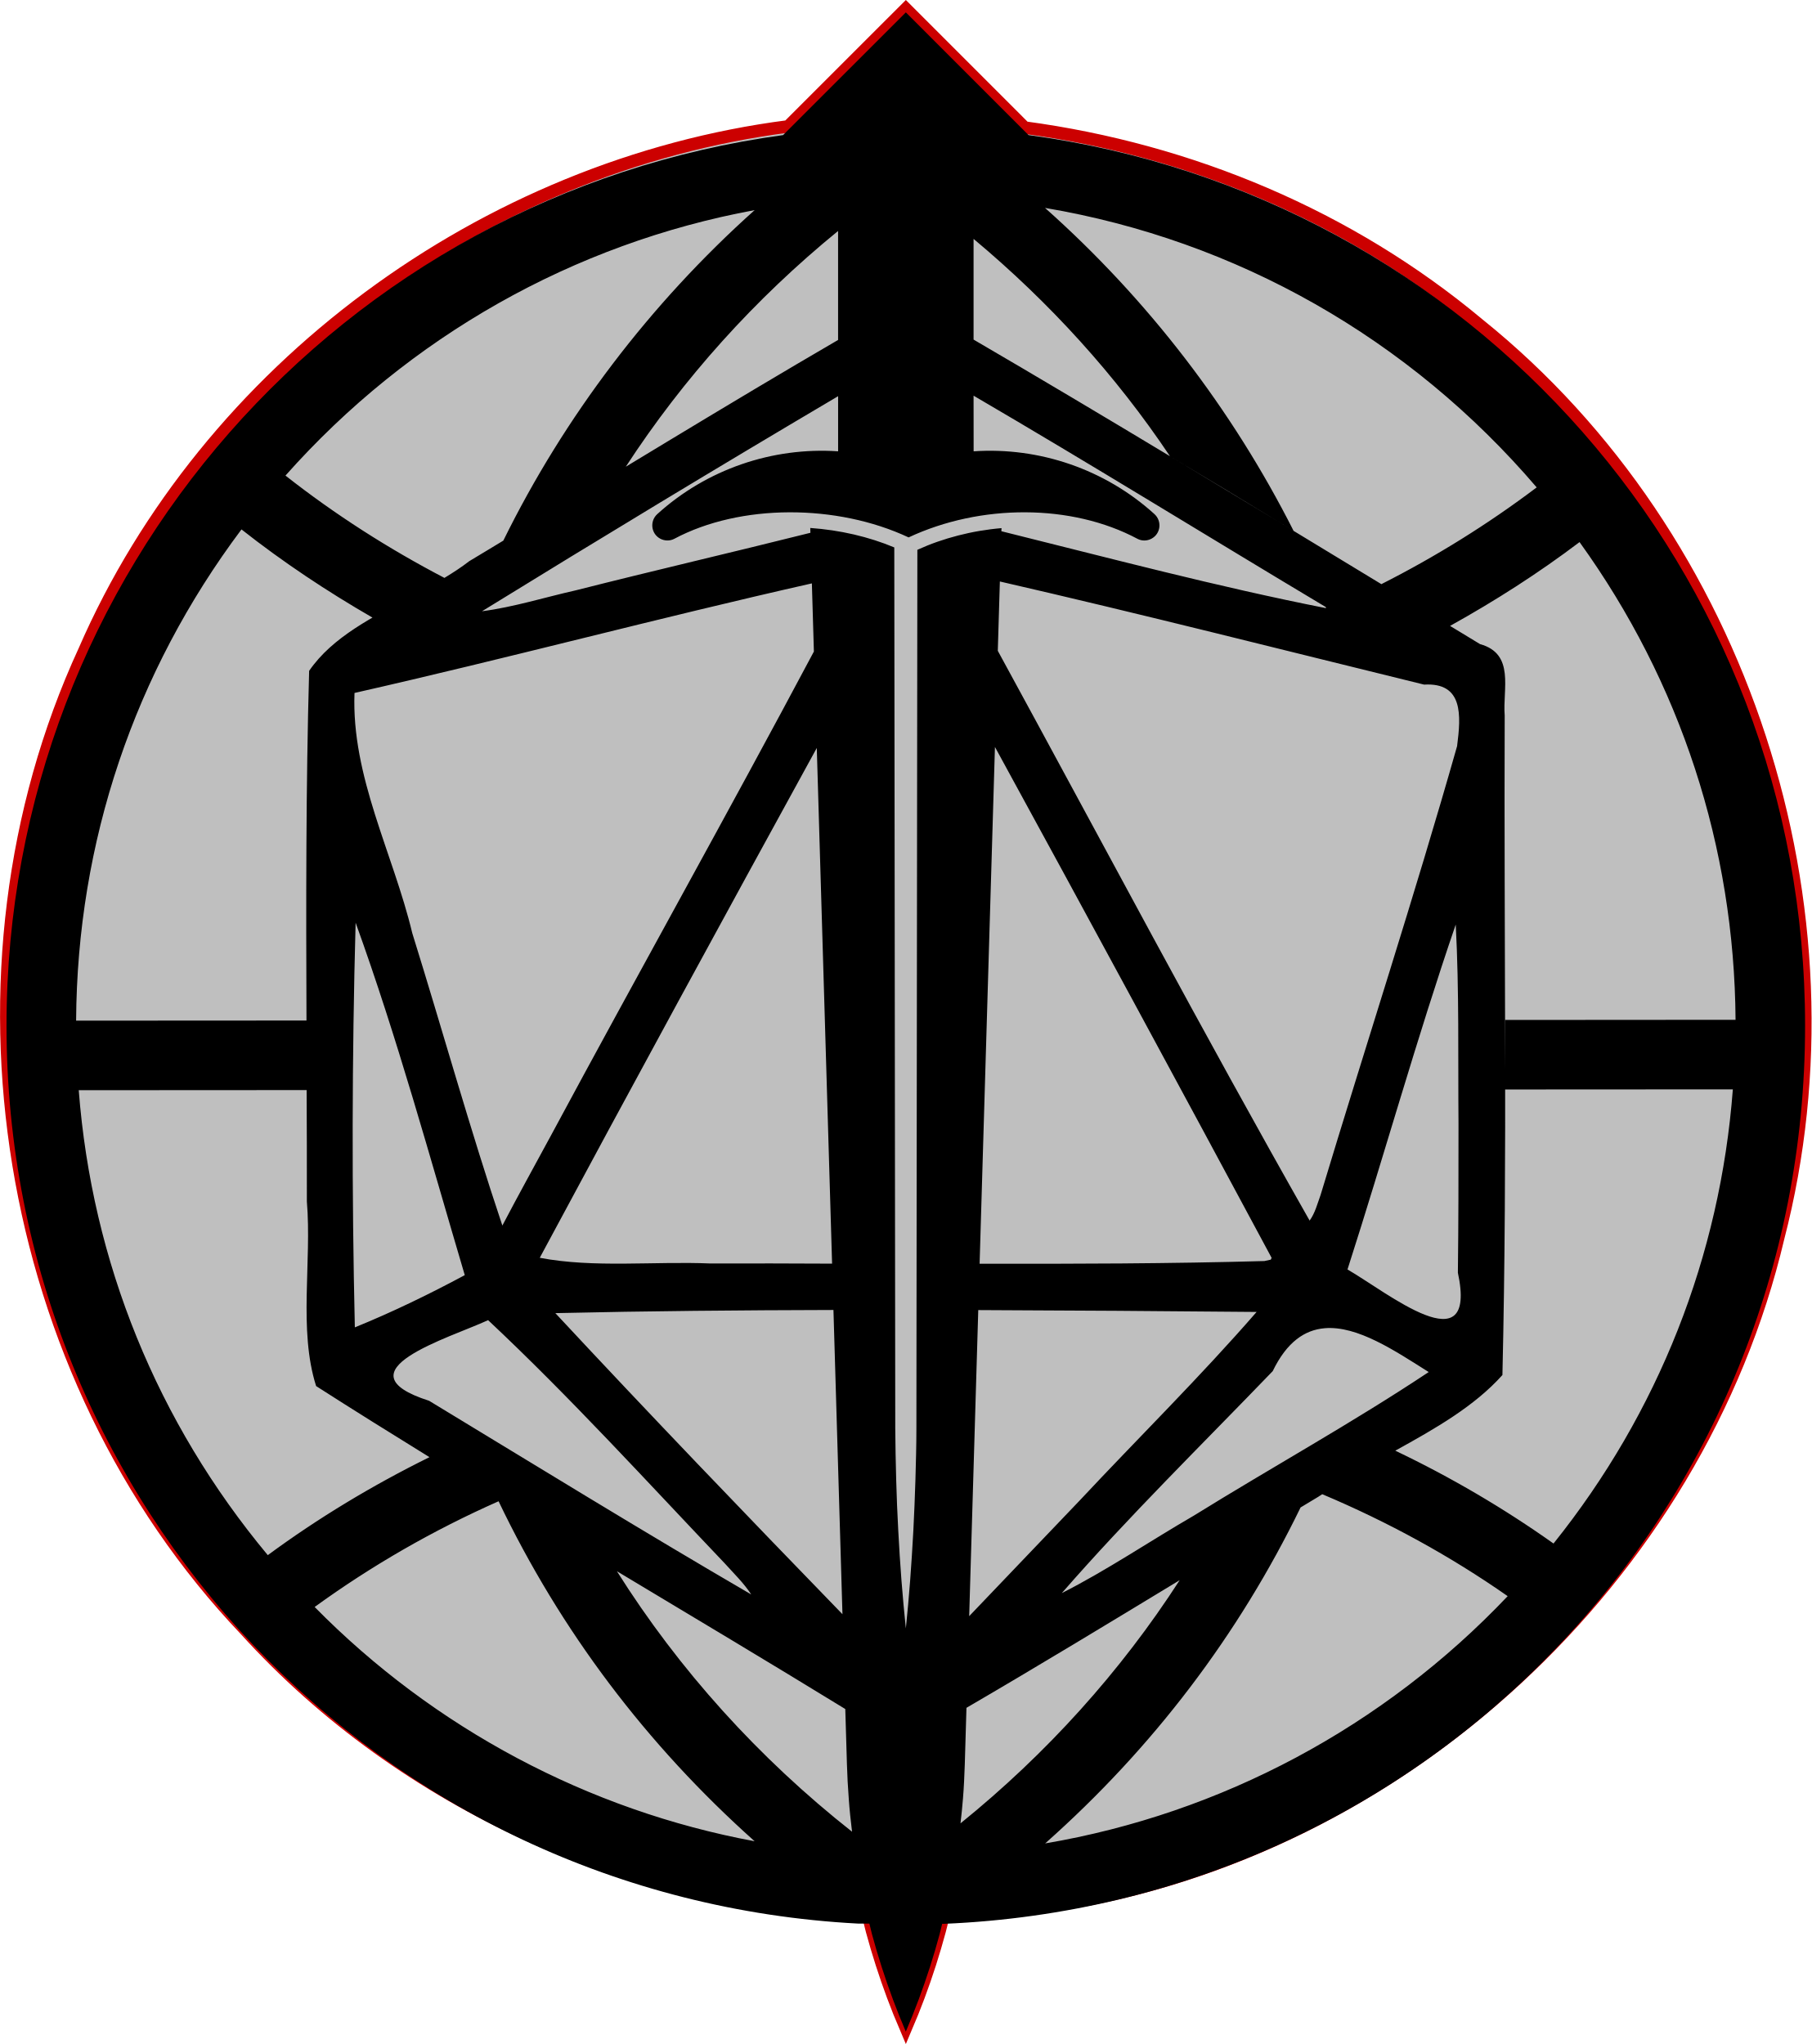
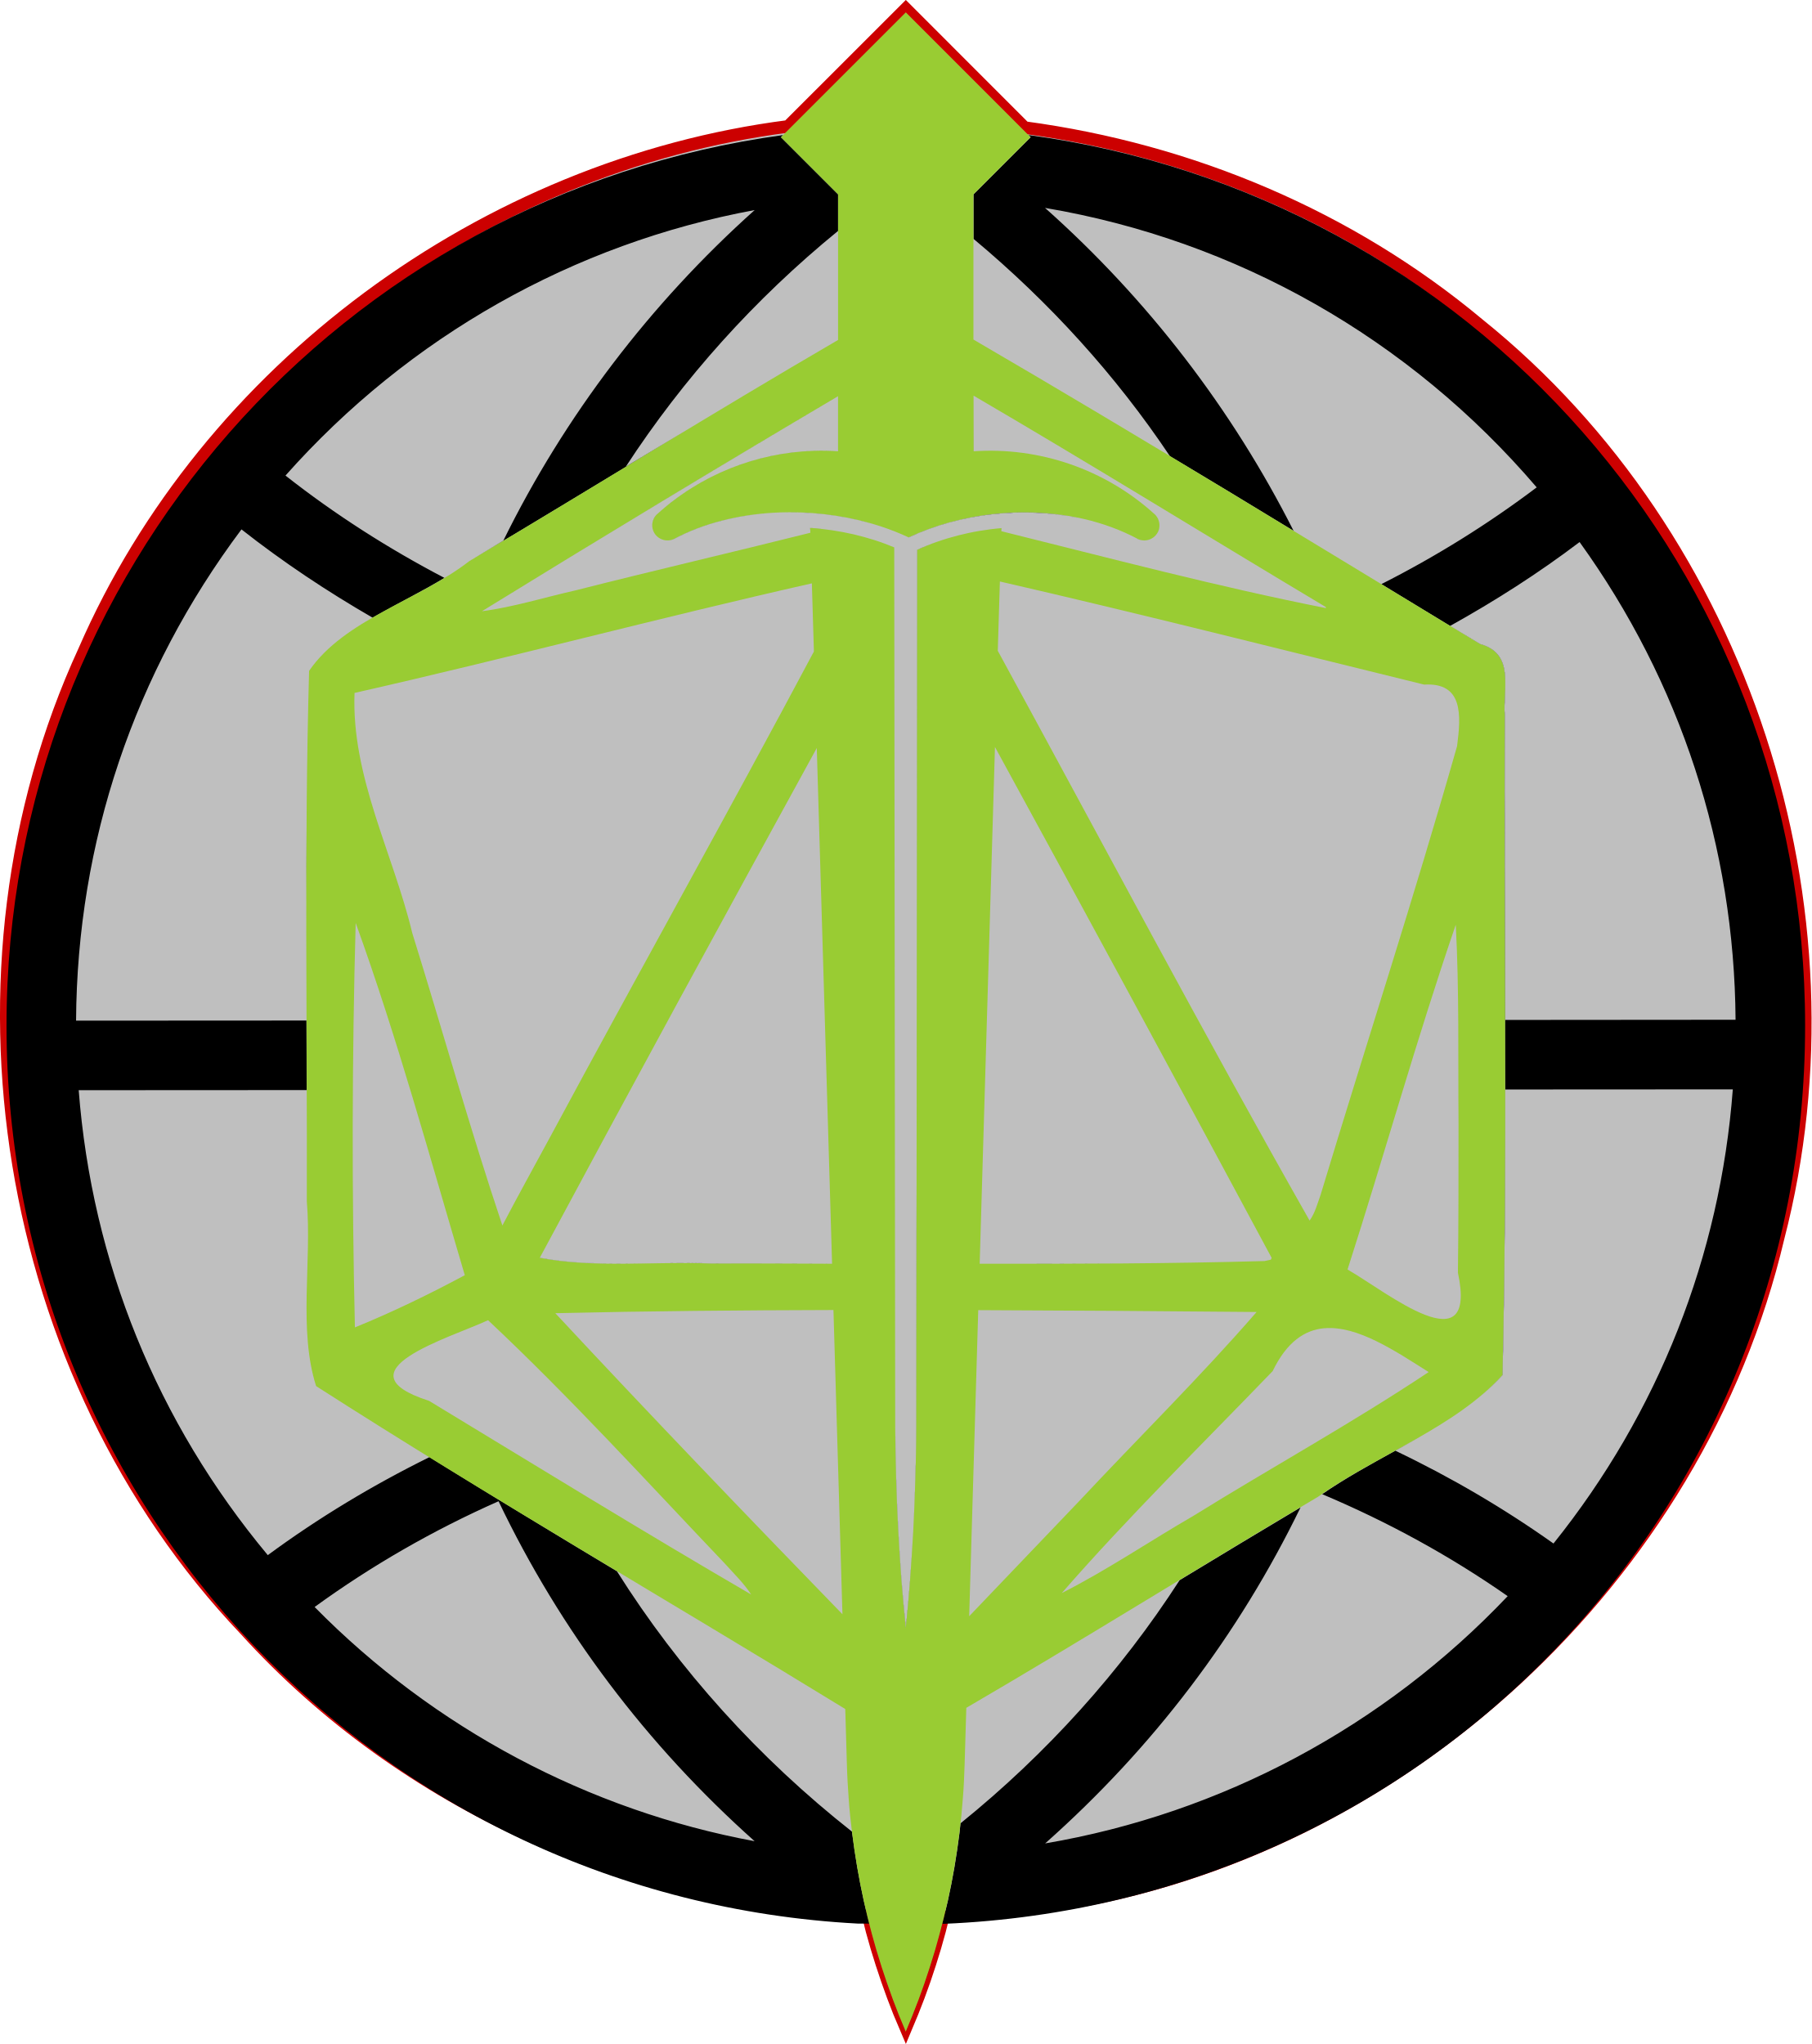
<svg xmlns="http://www.w3.org/2000/svg" width="30.217mm" height="34.097mm" viewBox="0 0 30.217 34.097" version="1.1" id="svg1">
  <defs id="defs1" />
  <g id="layer1" transform="translate(-89.95831,-131.4979)">
-     <g id="g2486" transform="matrix(0.2645833,0,0,0.2645833,1901.505,-37.43682)">
-       <path id="path2401" style="fill:#bfbfbf;stroke:#cc0000;stroke-width:0.789" d="m -6789.686,639.051 -7.414,7.412 c -19.135,2.456 -36.635,15.281 -44.367,33.049 -9.298,20.187 -5.172,45.624 10.154,61.75 9.995,11.028 24.501,17.42 39.275,18.063 0.073,0.295 0.137,0.593 0.217,0.887 0.188,0.698 0.394,1.391 0.615,2.08 0.221,0.689 0.458,1.372 0.711,2.051 0.253,0.679 0.523,1.352 0.809,2.02 0.285,-0.667 0.556,-1.341 0.809,-2.02 0.253,-0.679 0.49,-1.362 0.711,-2.051 0.221,-0.689 0.425,-1.382 0.613,-2.08 0.077,-0.283 0.14,-0.571 0.211,-0.855 2.361,-0.095 4.72,-0.338 7.055,-0.738 21.791,-3.318 40.537,-20.63 45.592,-42.082 5.375,-20.732 -2.161,-44.147 -18.889,-57.6 -8.139,-6.805 -18.172,-10.998 -28.617,-12.4 z" />
-       <path id="path2400" style="fill:#000000;fill-opacity:1;fill-rule:nonzero;stroke:none;stroke-width:0.114" d="m -6789.686,639.274 -7.738,7.736 c -27.821,3.783 -48.957,27.546 -48.957,56.15 0,30.196 23.549,55.016 53.66,56.611 v 0 l 0.736,0.002 c 0.056,0.22 0.103,0.441 0.162,0.66 0.188,0.698 0.394,1.391 0.615,2.08 0.221,0.689 0.458,1.372 0.711,2.051 0.253,0.679 0.523,1.352 0.809,2.02 0.285,-0.667 0.556,-1.341 0.809,-2.02 0.253,-0.679 0.49,-1.362 0.711,-2.051 0.221,-0.689 0.425,-1.382 0.613,-2.08 0.058,-0.214 0.103,-0.431 0.158,-0.646 h 0.119 c 30.459,-1.278 54.281,-26.103 54.281,-56.627 0,-28.717 -21.092,-52.384 -48.955,-56.15 z m 8.775,12.328 c 12.07,2.042 22.966,8.223 30.994,17.621 -3.084,2.327 -6.364,4.365 -9.791,6.1 -4.395,-2.672 -8.793,-5.341 -13.201,-7.992 1.167,0.701 2.337,1.399 3.502,2.104 1.39,0.84 2.776,1.685 4.164,2.527 -3.865,-7.647 -9.176,-14.583 -15.668,-20.359 z m -18.305,0.137 c -6.591,5.901 -11.989,13.006 -15.846,20.84 2.577,-1.545 5.149,-3.098 7.719,-4.656 3.629,-5.573 8.136,-10.584 13.385,-14.867 v 6.871 c -7.086,4.123 -14.069,8.436 -21.104,12.652 -0.717,0.43 -1.428,0.868 -2.147,1.295 -0.487,0.378 -1.019,0.723 -1.566,1.055 -3.521,-1.839 -6.886,-3.987 -10.021,-6.451 7.779,-8.763 18.172,-14.631 29.58,-16.738 z m 13.799,1.816 c 4.793,4.005 8.97,8.604 12.379,13.699 -4.113,-2.473 -8.234,-4.934 -12.379,-7.35 z m 0,9.885 c 7.454,4.353 14.796,8.899 22.205,13.328 l 0.012,0.068 c -6.868,-1.356 -13.657,-3.159 -20.465,-4.85 l 0.01,-0.195 c -0.465,0.039 -0.928,0.099 -1.385,0.176 -0.457,0.077 -0.908,0.175 -1.352,0.289 -0.445,0.114 -0.882,0.246 -1.31,0.396 -0.429,0.15 -0.849,0.32 -1.258,0.506 l -0.061,55.377 c 0,1.091 -0.031,2.178 -0.061,3.256 -0.03,1.078 -0.08,2.148 -0.131,3.205 -0.06,1.057 -0.122,2.102 -0.201,3.131 -0.08,1.029 -0.169,2.041 -0.272,3.033 -0.103,-0.992 -0.197,-2.005 -0.277,-3.033 -0.08,-1.029 -0.145,-2.074 -0.201,-3.131 -0.06,-1.057 -0.1,-2.127 -0.131,-3.205 -0.03,-1.078 -0.049,-2.165 -0.059,-3.256 l -0.061,-55.527 c -0.4,-0.168 -0.814,-0.321 -1.24,-0.457 -0.427,-0.136 -0.865,-0.258 -1.311,-0.361 -0.446,-0.103 -0.9,-0.189 -1.359,-0.258 -0.458,-0.068 -0.922,-0.119 -1.387,-0.152 l 0.01,0.305 c -4.914,1.232 -9.86,2.378 -14.771,3.623 -1.974,0.443 -3.929,1.063 -5.934,1.324 7.42,-4.573 14.921,-9.112 22.451,-13.559 v 3.475 c -4.152,-0.28 -8.289,1.138 -11.396,3.955 -0.49,0.444 -0.403,1.236 0.178,1.551 0.277,0.149 0.614,0.156 0.891,0.01 4.159,-2.217 10.242,-2.209 14.771,-0.088 4.529,-2.121 10.268,-2.13 14.426,0.088 0.278,0.148 0.615,0.141 0.891,-0.01 0.581,-0.314 0.668,-1.107 0.178,-1.551 -3.108,-2.818 -7.245,-4.235 -11.396,-3.955 z m -46.152,8.432 c 2.622,2.065 5.396,3.909 8.27,5.566 0.231,-0.134 0.456,-0.271 0.691,-0.4 0.603,-0.331 1.214,-0.654 1.824,-0.979 -2.485,1.322 -5.051,2.587 -6.519,4.73 -0.207,7.346 -0.195,14.697 -0.168,22.047 l -14.523,0.008 c 0.066,-11.268 3.665,-21.951 10.426,-30.973 z m 84.357,0.803 c 6.363,8.832 9.757,19.22 9.832,30.115 l -14.52,0.01 c 0,0.533 0,1.065 0,1.598 0,0.928 -0.01,1.857 -0.01,2.785 l 14.359,-0.008 c -0.799,10.519 -4.695,20.388 -11.305,28.635 -3.14,-2.227 -6.481,-4.186 -9.975,-5.854 2.508,-1.385 4.99,-2.796 6.754,-4.77 0.323,-13.855 0.086,-27.722 0.143,-41.582 -0.137,-1.668 0.665,-3.884 -1.553,-4.5 -0.63,-0.382 -1.26,-0.766 -1.891,-1.148 2.83,-1.573 5.566,-3.32 8.158,-5.281 z m -36.547,2.48 c 8.941,2.053 17.835,4.316 26.744,6.502 2.482,-0.148 2.329,1.946 2.08,3.879 -2.69,9.473 -5.758,18.861 -8.605,28.297 -0.202,0.549 -0.343,1.135 -0.691,1.617 -6.737,-11.871 -13.12,-23.941 -19.658,-35.924 z m -11.851,0.121 0.127,4.295 c -5.423,10.196 -11.072,20.28 -16.543,30.453 -1.033,1.911 -2.088,3.813 -3.096,5.738 -2.044,-6.095 -3.768,-12.298 -5.68,-18.438 -1.208,-5.038 -3.848,-9.861 -3.641,-15.141 9.638,-2.182 19.194,-4.734 28.832,-6.908 z m 11.541,10.312 c 5.855,10.713 11.667,21.452 17.441,32.209 l -0.051,0.115 -0.404,0.088 c -5.982,0.167 -11.967,0.18 -17.953,0.17 z m -11.232,0.062 0.965,32.514 c -2.553,-0.011 -5.106,-0.021 -7.658,-0.01 -3.562,-0.151 -7.359,0.295 -10.771,-0.359 5.765,-10.745 11.6,-21.453 17.465,-32.145 z m -29.072,11.018 c 2.635,7.283 4.68,14.792 6.881,22.221 -2.25,1.207 -4.564,2.331 -6.93,3.293 -0.196,-8.499 -0.184,-17.016 0.049,-25.514 z m 69.353,0.115 c 0.221,4.186 0.139,8.382 0.174,12.572 0,3.127 0,6.254 -0.039,9.381 1.265,5.924 -4.471,1.225 -6.959,-0.205 2.326,-7.233 4.36,-14.562 6.824,-21.748 z m -72.441,10.438 c 0.01,2.339 0.02,4.677 0.014,7.016 0.32,3.816 -0.543,8.102 0.584,11.646 2.366,1.518 4.754,3.004 7.146,4.482 -3.581,1.768 -7.002,3.826 -10.193,6.178 -6.978,-8.384 -11.085,-18.487 -11.918,-29.314 z m 33.211,13.863 0.568,19.182 c -6.087,-6.276 -12.144,-12.582 -18.1,-18.982 5.841,-0.135 11.686,-0.184 17.531,-0.199 z m 9.129,0.008 c 5.85,0.023 11.7,0.06 17.547,0.117 -3.561,4.1 -7.443,7.921 -11.154,11.889 -2.321,2.43 -4.643,4.861 -6.965,7.291 z m -30.9,0.635 c 5.199,4.878 10.003,10.17 14.918,15.334 0.574,0.638 1.198,1.239 1.67,1.961 -6.825,-3.973 -13.554,-8.115 -20.307,-12.211 -5.837,-1.87 1.284,-3.957 3.719,-5.084 z m 52.734,0.508 c 2.076,-0.177 4.462,1.44 6.562,2.764 -4.817,3.205 -9.896,6.006 -14.814,9.057 -2.776,1.608 -5.46,3.432 -8.316,4.881 4.205,-4.824 8.838,-9.365 13.297,-13.996 0.892,-1.847 2.026,-2.599 3.271,-2.705 z m -0.15,10.465 c 4.123,1.737 8.052,3.884 11.691,6.428 -7.813,8.239 -18.053,13.703 -29.158,15.59 6.803,-6.034 12.196,-13.15 16.102,-21.182 0.371,-0.22 0.738,-0.449 1.109,-0.668 0.082,-0.059 0.172,-0.11 0.256,-0.168 z m -51.924,0.445 c 3.899,8.149 9.319,15.346 16.141,21.436 -10.472,-1.944 -20.204,-7.115 -27.736,-14.77 3.595,-2.611 7.489,-4.849 11.596,-6.666 z m 7.461,4.412 c 4.805,2.886 9.62,5.757 14.396,8.688 l 0.104,3.479 c 0.02,0.725 0.06,1.45 0.115,2.172 0.048,0.697 0.122,1.391 0.207,2.084 -5.88,-4.636 -10.904,-10.2 -14.822,-16.422 z m 35.475,0.566 c -3.715,5.757 -8.384,10.937 -13.816,15.33 0.058,-0.519 0.117,-1.038 0.156,-1.559 0.06,-0.722 0.09,-1.447 0.115,-2.172 l 0.105,-3.553 c 4.51,-2.629 8.974,-5.338 13.44,-8.047 z" />
+     <g id="g2">
+       <path id="path2401" style="fill:#bfbfbf;stroke:#cc0000;stroke-width:0.209" d="m 105.067,131.645 -1.962,1.961 c -5.063,0.65 -9.693,4.043 -11.739,8.744 -2.46,5.341 -1.368,12.071 2.687,16.338 2.644,2.918 6.483,4.609 10.392,4.779 0.019,0.078 0.036,0.157 0.057,0.235 0.05,0.185 0.104,0.368 0.163,0.55 0.059,0.182 0.121,0.363 0.188,0.543 0.067,0.18 0.138,0.358 0.214,0.534 0.075,-0.177 0.147,-0.355 0.214,-0.534 0.067,-0.18 0.13,-0.36 0.188,-0.543 0.059,-0.182 0.113,-0.366 0.162,-0.55 0.02,-0.075 0.037,-0.151 0.056,-0.226 0.625,-0.025 1.249,-0.089 1.867,-0.195 5.765,-0.878 10.726,-5.458 12.063,-11.134 1.422,-5.485 -0.572,-11.681 -4.998,-15.24 -2.154,-1.8 -4.808,-2.91 -7.572,-3.281 z" />
+       <path id="path2400" style="fill:#000000;fill-opacity:1;fill-rule:nonzero;stroke:none;stroke-width:0.03" d="M 105.067 131.705 L 103.02 133.751 C 95.659 134.752 90.067 141.039 90.067 148.607 C 90.067 156.597 96.297 163.164 104.264 163.586 L 104.459 163.586 C 104.474 163.644 104.486 163.703 104.502 163.761 C 104.552 163.946 104.606 164.129 104.665 164.311 C 104.665 164.312 104.665 164.312 104.665 164.312 C 104.607 164.13 104.552 163.946 104.503 163.761 C 104.453 163.576 104.408 163.391 104.366 163.204 C 104.325 163.017 104.288 162.83 104.256 162.642 C 104.224 162.453 104.196 162.263 104.172 162.073 C 104.171 162.067 104.171 162.06 104.17 162.053 C 102.614 160.827 101.285 159.354 100.248 157.708 C 99.202 157.08 98.159 156.447 97.122 155.805 C 96.174 156.273 95.269 156.818 94.425 157.44 C 92.578 155.222 91.492 152.549 91.271 149.684 L 95.073 149.682 C 95.072 149.295 95.072 148.908 95.07 148.522 L 91.227 148.524 C 91.245 145.542 92.197 142.716 93.986 140.329 C 94.68 140.875 95.414 141.363 96.174 141.802 C 96.213 141.779 96.251 141.757 96.29 141.734 C 96.278 141.741 96.266 141.749 96.254 141.756 C 96.624 141.547 97.014 141.355 97.371 141.138 C 96.44 140.651 95.549 140.083 94.72 139.431 C 96.778 137.112 99.528 135.56 102.546 135.002 C 100.802 136.563 99.374 138.443 98.354 140.516 C 98.164 140.63 97.976 140.746 97.786 140.859 C 97.657 140.959 97.516 141.05 97.371 141.138 C 97.516 141.05 97.657 140.959 97.786 140.859 C 99.017 140.127 100.24 139.38 101.467 138.639 C 101.111 138.854 100.753 139.067 100.397 139.282 C 101.357 137.809 102.549 136.483 103.937 135.35 L 103.937 134.74 L 102.984 133.787 L 105.067 131.705 z M 101.467 138.639 C 102.288 138.144 103.109 137.65 103.937 137.168 C 103.109 137.65 102.288 138.144 101.467 138.639 z M 96.254 141.756 C 96.147 141.816 96.042 141.878 95.94 141.943 C 96.042 141.878 96.147 141.816 96.254 141.756 z M 95.94 141.943 C 95.896 141.971 95.854 142.001 95.812 142.031 C 95.854 142.001 95.896 141.971 95.94 141.943 z M 95.812 142.031 C 95.716 142.096 95.625 142.167 95.538 142.24 C 95.625 142.167 95.716 142.096 95.812 142.031 z M 95.538 142.24 C 95.49 142.28 95.441 142.319 95.397 142.362 C 95.441 142.319 95.49 142.28 95.538 142.24 z M 95.397 142.362 C 95.377 142.381 95.358 142.4 95.339 142.42 C 95.358 142.4 95.377 142.381 95.397 142.362 z M 95.339 142.42 C 95.258 142.504 95.181 142.592 95.115 142.688 C 95.181 142.592 95.258 142.504 95.339 142.42 z M 104.665 164.312 C 104.724 164.494 104.786 164.675 104.853 164.854 C 104.92 165.033 104.991 165.211 105.067 165.388 C 104.991 165.212 104.92 165.033 104.854 164.854 C 104.787 164.674 104.724 164.494 104.665 164.312 z M 105.067 165.388 C 105.067 165.388 105.067 165.388 105.067 165.388 C 105.067 165.389 105.067 165.389 105.067 165.389 C 105.143 165.212 105.214 165.034 105.281 164.854 C 105.348 164.674 105.411 164.494 105.47 164.312 C 105.528 164.13 105.582 163.946 105.632 163.761 C 105.647 163.704 105.659 163.647 105.674 163.59 L 105.673 163.59 C 105.659 163.647 105.647 163.704 105.631 163.761 C 105.582 163.946 105.527 164.129 105.469 164.311 C 105.411 164.494 105.348 164.674 105.281 164.854 C 105.214 165.033 105.142 165.211 105.067 165.388 z M 105.674 163.59 L 105.705 163.59 C 113.763 163.252 120.067 156.684 120.067 148.607 C 120.067 141.01 114.486 134.747 107.114 133.751 L 107.15 133.787 L 106.197 134.74 L 106.197 135.483 C 107.465 136.542 108.57 137.759 109.472 139.107 C 109.507 139.128 109.542 139.149 109.577 139.17 C 109.863 139.342 110.148 139.512 110.433 139.684 C 110.801 139.906 111.167 140.13 111.535 140.353 C 110.512 138.329 109.107 136.494 107.389 134.966 C 110.583 135.506 113.466 137.142 115.59 139.628 C 114.774 140.244 113.906 140.783 112.999 141.242 C 113.381 141.474 113.764 141.707 114.146 141.939 C 114.894 141.523 115.618 141.061 116.303 140.542 L 116.306 140.541 C 117.989 142.878 118.887 145.627 118.907 148.509 L 115.065 148.512 C 115.061 146.819 115.051 145.126 115.058 143.434 C 115.022 142.992 115.234 142.405 114.647 142.242 C 114.48 142.141 114.313 142.04 114.146 141.939 C 114.146 141.939 114.145 141.939 114.145 141.939 C 114.312 142.04 114.478 142.142 114.645 142.243 C 115.232 142.406 115.02 142.992 115.056 143.434 C 115.048 145.508 115.062 147.584 115.062 149.659 C 115.062 149.418 115.065 149.176 115.065 148.935 L 115.065 148.568 C 115.066 148.936 115.064 149.304 115.064 149.672 L 118.861 149.67 C 118.65 152.453 117.619 155.064 115.87 157.246 C 115.04 156.657 114.156 156.139 113.232 155.698 C 112.812 155.93 112.391 156.161 112.012 156.423 C 113.103 156.883 114.143 157.451 115.106 158.124 C 113.039 160.304 110.329 161.749 107.391 162.249 C 109.191 160.652 110.618 158.769 111.651 156.644 C 110.977 157.045 110.305 157.451 109.634 157.858 C 108.651 159.381 107.416 160.752 105.979 161.914 C 105.973 161.967 105.969 162.02 105.963 162.073 C 105.939 162.263 105.911 162.453 105.879 162.642 C 105.847 162.83 105.81 163.017 105.769 163.204 C 105.74 163.333 105.706 163.462 105.674 163.59 z M 113.232 155.698 C 113.377 155.618 113.52 155.537 113.662 155.455 C 113.52 155.537 113.376 155.617 113.231 155.697 C 113.232 155.698 113.232 155.698 113.232 155.698 z M 113.662 155.455 C 113.701 155.432 113.739 155.41 113.778 155.387 C 113.739 155.41 113.701 155.432 113.662 155.455 z M 113.778 155.387 C 113.893 155.319 114.006 155.248 114.117 155.176 C 114.006 155.248 113.893 155.319 113.778 155.387 z M 114.117 155.176 C 114.157 155.149 114.198 155.123 114.238 155.095 C 114.198 155.123 114.157 155.149 114.117 155.176 z M 114.238 155.095 C 114.348 155.021 114.452 154.942 114.554 154.862 C 114.452 154.942 114.348 155.021 114.238 155.095 z M 114.554 154.862 C 114.588 154.835 114.623 154.809 114.656 154.782 C 114.623 154.809 114.588 154.835 114.554 154.862 z M 114.656 154.782 C 114.786 154.673 114.91 154.559 115.02 154.436 C 115.057 152.848 115.065 151.26 115.064 149.672 L 115.062 149.672 C 115.062 151.26 115.055 152.848 115.018 154.436 C 114.908 154.559 114.785 154.673 114.656 154.782 z M 109.577 139.17 C 110.686 139.837 111.792 140.508 112.897 141.181 C 111.792 140.508 110.686 139.837 109.577 139.17 z M 109.472 139.107 C 108.426 138.478 107.377 137.852 106.322 137.237 C 107.377 137.852 108.426 138.478 109.472 139.107 z M 106.322 137.237 C 106.28 137.212 106.239 137.187 106.197 137.163 L 106.197 137.163 C 106.239 137.188 106.28 137.212 106.322 137.237 z M 106.197 138.098 L 106.198 139.026 C 106.198 139.026 106.198 139.026 106.199 139.026 L 106.197 138.098 z M 106.199 139.026 C 106.748 138.989 107.296 139.064 107.81 139.242 C 107.296 139.064 106.748 138.989 106.199 139.026 z M 103.938 138.107 C 101.946 139.283 99.962 140.484 97.999 141.694 C 99.962 140.484 101.946 139.284 103.938 138.107 L 103.938 139.026 C 103.939 139.026 103.939 139.026 103.939 139.026 L 103.939 138.107 C 103.939 138.107 103.938 138.107 103.938 138.107 z M 97.999 141.694 C 98.529 141.625 99.046 141.461 99.568 141.344 C 99.046 141.461 98.529 141.625 97.999 141.694 z M 103.527 139.019 C 102.57 139.051 101.643 139.42 100.924 140.073 C 101.744 139.329 102.835 138.954 103.932 139.026 C 103.797 139.017 103.661 139.014 103.527 139.019 z M 100.924 140.073 C 100.923 140.073 100.923 140.072 100.923 140.073 C 100.858 140.131 100.832 140.213 100.841 140.291 C 100.832 140.213 100.859 140.131 100.924 140.073 z M 103.123 140.044 C 102.433 140.046 101.756 140.192 101.206 140.485 C 101.142 140.519 101.068 140.517 101.001 140.491 C 101.068 140.517 101.142 140.519 101.206 140.486 C 102.169 139.973 103.521 139.91 104.647 140.278 C 104.164 140.12 103.64 140.042 103.123 140.044 z M 107.059 140.044 C 106.392 140.041 105.713 140.182 105.114 140.462 C 105.114 140.462 105.114 140.463 105.114 140.463 C 105.987 140.054 107.029 139.945 107.956 140.141 C 107.665 140.08 107.364 140.045 107.059 140.044 z M 109.213 140.073 C 109.246 140.102 109.269 140.137 109.282 140.174 C 109.268 140.137 109.246 140.102 109.214 140.073 C 109.214 140.072 109.214 140.073 109.213 140.073 z M 109.282 140.174 C 109.31 140.249 109.3 140.334 109.257 140.4 C 109.301 140.334 109.31 140.25 109.282 140.174 z M 103.473 140.305 L 103.476 140.385 C 103.477 140.385 103.477 140.385 103.477 140.385 L 103.474 140.305 C 103.583 140.313 103.692 140.326 103.8 140.341 C 103.692 140.326 103.583 140.312 103.473 140.305 z M 106.663 140.308 L 106.661 140.359 L 106.664 140.308 C 106.663 140.308 106.663 140.308 106.663 140.308 z M 106.661 140.359 C 108.462 140.807 110.258 141.284 112.075 141.643 C 110.258 141.284 108.462 140.807 106.661 140.359 z M 109.166 140.483 C 109.093 140.523 109.004 140.525 108.931 140.485 C 108.931 140.486 108.931 140.486 108.931 140.486 C 109.005 140.525 109.094 140.523 109.166 140.483 z M 105.592 140.536 C 105.478 140.575 105.367 140.62 105.259 140.669 L 105.243 155.321 C 105.243 155.61 105.235 155.898 105.227 156.183 C 105.219 156.468 105.206 156.751 105.193 157.031 C 105.177 157.31 105.16 157.587 105.139 157.859 C 105.118 158.129 105.095 158.395 105.068 158.656 C 105.068 158.658 105.068 158.66 105.069 158.662 C 105.096 158.399 105.119 158.131 105.14 157.859 C 105.161 157.587 105.177 157.31 105.193 157.031 C 105.206 156.751 105.22 156.468 105.228 156.183 C 105.236 155.898 105.244 155.61 105.244 155.321 L 105.26 140.669 C 105.368 140.62 105.48 140.575 105.593 140.536 C 105.593 140.536 105.592 140.536 105.592 140.536 z M 105.068 158.656 C 105.041 158.395 105.016 158.129 104.995 157.859 C 104.974 157.587 104.957 157.31 104.942 157.031 C 104.926 156.751 104.915 156.468 104.907 156.183 C 104.899 155.898 104.894 155.61 104.891 155.321 L 104.875 140.63 C 104.875 140.63 104.875 140.63 104.875 140.63 L 104.891 155.321 C 104.893 155.61 104.898 155.898 104.906 156.183 C 104.914 156.468 104.925 156.751 104.941 157.031 C 104.956 157.31 104.973 157.587 104.994 157.859 C 105.015 158.131 105.04 158.399 105.067 158.662 C 105.068 158.66 105.068 158.658 105.068 158.656 z M 95.115 142.692 C 95.09 143.571 95.079 144.451 95.073 145.331 C 95.079 144.451 95.09 143.571 95.115 142.692 z M 95.073 145.331 C 95.07 145.733 95.07 146.135 95.07 146.538 C 95.07 146.135 95.071 145.733 95.073 145.331 z M 95.07 146.538 C 95.069 147.156 95.068 147.774 95.07 148.391 C 95.068 147.773 95.069 147.156 95.07 146.538 z M 95.884 143.576 C 95.913 143.919 95.98 144.255 96.068 144.588 C 95.98 144.255 95.913 143.919 95.884 143.576 z M 95.89 146.89 C 95.859 148.014 95.843 149.14 95.841 150.265 C 95.843 149.14 95.859 148.014 95.89 146.89 z M 95.841 150.265 C 95.839 151.391 95.851 152.516 95.877 153.64 C 95.851 152.516 95.839 151.391 95.841 150.265 z M 98.961 152.479 C 98.961 152.479 98.961 152.479 98.961 152.48 C 99.635 152.609 100.365 152.575 101.085 152.567 C 100.366 152.575 99.635 152.608 98.961 152.479 z M 101.095 152.567 C 101.336 152.564 101.575 152.565 101.811 152.575 C 102.486 152.572 103.162 152.574 103.837 152.577 C 103.162 152.574 102.486 152.571 101.811 152.574 C 101.575 152.564 101.336 152.564 101.095 152.567 z M 108.673 152.574 C 107.882 152.58 107.09 152.58 106.298 152.579 L 106.298 152.579 C 107.09 152.581 107.882 152.58 108.673 152.574 z M 111.811 153.709 C 111.733 153.74 111.657 153.782 111.584 153.839 C 111.657 153.782 111.733 153.74 111.811 153.709 z M 111.584 153.839 C 111.512 153.896 111.442 153.968 111.375 154.056 C 111.442 153.968 111.512 153.896 111.584 153.839 z M 96.666 154.209 C 96.596 154.269 96.547 154.331 96.529 154.394 C 96.547 154.331 96.596 154.269 96.666 154.209 z M 96.529 154.394 C 96.512 154.456 96.525 154.52 96.578 154.583 C 96.525 154.52 96.512 154.456 96.529 154.394 z M 98.274 156.541 C 99.306 158.697 100.74 160.601 102.545 162.212 C 99.774 161.698 97.199 160.33 95.206 158.305 C 96.157 157.614 97.188 157.021 98.274 156.541 z M 109.614 157.87 C 108.44 158.583 107.265 159.295 106.078 159.987 C 107.265 159.295 108.44 158.583 109.614 157.87 z " />
+       <path id="path1" style="fill:#99cc33;fill-opacity:1;stroke-width:0.209" d="m 105.067,131.704 -2.083,2.083 0.953,0.953 v 2.429 c -2.066,1.202 -4.097,2.468 -6.152,3.69 -0.834,0.648 -2.085,0.974 -2.671,1.83 -0.083,2.949 -0.03,5.9 -0.038,8.85 0.085,1.01 -0.144,2.144 0.155,3.081 2.9,1.861 5.888,3.585 8.826,5.387 l 0.027,0.92 c 0.005,0.192 0.016,0.384 0.03,0.575 0.013,0.191 0.033,0.382 0.057,0.572 0.024,0.19 0.052,0.379 0.084,0.568 0.032,0.188 0.069,0.376 0.11,0.563 0.041,0.187 0.086,0.372 0.136,0.557 0.05,0.185 0.104,0.368 0.163,0.55 0.059,0.182 0.121,0.363 0.188,0.543 0.067,0.18 0.138,0.358 0.214,0.534 0.075,-0.177 0.147,-0.355 0.214,-0.534 0.067,-0.18 0.13,-0.36 0.188,-0.543 0.059,-0.182 0.113,-0.366 0.162,-0.55 0.05,-0.185 0.096,-0.37 0.137,-0.557 0.041,-0.187 0.078,-0.374 0.11,-0.563 0.032,-0.188 0.06,-0.378 0.084,-0.568 0.024,-0.19 0.043,-0.38 0.057,-0.572 0.016,-0.191 0.024,-0.383 0.03,-0.575 l 0.028,-0.94 c 1.969,-1.148 3.903,-2.36 5.866,-3.52 0.986,-0.702 2.296,-1.16 3.076,-2.032 0.086,-3.666 0.023,-7.335 0.038,-11.002 -0.036,-0.441 0.176,-1.028 -0.411,-1.191 -2.81,-1.703 -5.611,-3.426 -8.45,-5.08 v -2.423 l 0.953,-0.953 z m 1.13,6.394 c 1.972,1.152 3.915,2.355 5.875,3.526 l 0.003,0.018 c -1.817,-0.359 -3.613,-0.836 -5.415,-1.283 l 0.002,-0.051 c -0.123,0.01 -0.245,0.026 -0.366,0.046 -0.121,0.02 -0.24,0.046 -0.358,0.076 -0.118,0.03 -0.234,0.065 -0.347,0.105 -0.114,0.04 -0.225,0.085 -0.333,0.134 l -0.016,14.652 c 0,0.289 -0.008,0.576 -0.016,0.861 -0.008,0.285 -0.021,0.568 -0.035,0.848 -0.016,0.28 -0.032,0.556 -0.053,0.828 -0.021,0.272 -0.045,0.54 -0.072,0.803 -0.027,-0.262 -0.052,-0.53 -0.073,-0.803 -0.021,-0.272 -0.038,-0.549 -0.053,-0.828 -0.016,-0.28 -0.026,-0.563 -0.035,-0.848 -0.008,-0.285 -0.013,-0.573 -0.015,-0.861 l -0.016,-14.692 c -0.106,-0.044 -0.215,-0.085 -0.328,-0.121 -0.113,-0.036 -0.229,-0.068 -0.347,-0.096 -0.118,-0.027 -0.238,-0.05 -0.36,-0.068 -0.121,-0.018 -0.244,-0.032 -0.367,-0.04 l 0.003,0.081 c -1.3,0.326 -2.609,0.629 -3.908,0.959 -0.522,0.117 -1.04,0.281 -1.57,0.35 1.963,-1.21 3.948,-2.411 5.94,-3.587 v 0.919 c -1.099,-0.074 -2.193,0.301 -3.015,1.046 -0.13,0.117 -0.107,0.327 0.047,0.41 0.073,0.04 0.162,0.042 0.236,0.003 1.1,-0.587 2.71,-0.585 3.908,-0.023 1.198,-0.561 2.717,-0.563 3.817,0.023 0.074,0.039 0.163,0.037 0.236,-0.003 0.154,-0.083 0.177,-0.293 0.047,-0.41 -0.822,-0.746 -1.917,-1.121 -3.015,-1.046 z m 0.439,3.1 c 2.366,0.543 4.719,1.142 7.076,1.72 0.657,-0.039 0.616,0.515 0.55,1.026 -0.712,2.506 -1.523,4.99 -2.277,7.487 -0.053,0.145 -0.091,0.3 -0.183,0.428 -1.782,-3.141 -3.471,-6.334 -5.201,-9.505 z m -3.136,0.032 0.034,1.136 c -1.435,2.698 -2.93,5.366 -4.377,8.057 -0.273,0.506 -0.553,1.009 -0.819,1.518 -0.541,-1.613 -0.997,-3.254 -1.503,-4.878 -0.32,-1.333 -1.018,-2.609 -0.963,-4.006 2.55,-0.577 5.078,-1.252 7.628,-1.828 z m 3.054,2.729 c 1.549,2.835 3.087,5.676 4.615,8.522 l -0.013,0.03 -0.107,0.023 c -1.583,0.044 -3.166,0.048 -4.75,0.045 z m -2.972,0.017 0.255,8.603 c -0.675,-0.003 -1.351,-0.006 -2.026,-0.003 -0.943,-0.04 -1.947,0.079 -2.85,-0.095 1.525,-2.843 3.069,-5.676 4.621,-8.505 z m -7.692,2.915 c 0.697,1.927 1.238,3.914 1.821,5.879 -0.595,0.319 -1.208,0.617 -1.833,0.871 -0.052,-2.249 -0.049,-4.502 0.013,-6.75 z m 18.35,0.03 c 0.059,1.107 0.037,2.218 0.046,3.326 -6.8e-4,0.827 5.6e-4,1.655 -0.01,2.482 0.335,1.567 -1.183,0.324 -1.841,-0.054 0.615,-1.914 1.154,-3.853 1.806,-5.754 z m -10.38,6.43 0.15,5.075 c -1.611,-1.66 -3.213,-3.329 -4.789,-5.022 1.545,-0.036 3.092,-0.049 4.638,-0.053 z m 2.415,0.002 c 1.548,0.006 3.096,0.016 4.643,0.031 -0.942,1.085 -1.969,2.096 -2.951,3.146 -0.614,0.643 -1.229,1.286 -1.843,1.929 z m -8.176,0.168 c 1.375,1.291 2.647,2.691 3.947,4.057 0.152,0.169 0.317,0.328 0.442,0.519 -1.806,-1.051 -3.586,-2.147 -5.373,-3.231 -1.544,-0.495 0.34,-1.047 0.984,-1.345 z m 13.953,0.134 c 0.549,-0.047 1.181,0.381 1.736,0.731 -1.274,0.848 -2.618,1.589 -3.92,2.396 -0.734,0.425 -1.445,0.908 -2.2,1.291 1.113,-1.276 2.338,-2.478 3.518,-3.703 0.236,-0.489 0.536,-0.688 0.866,-0.716 z" />
    </g>
  </g>
</svg>
